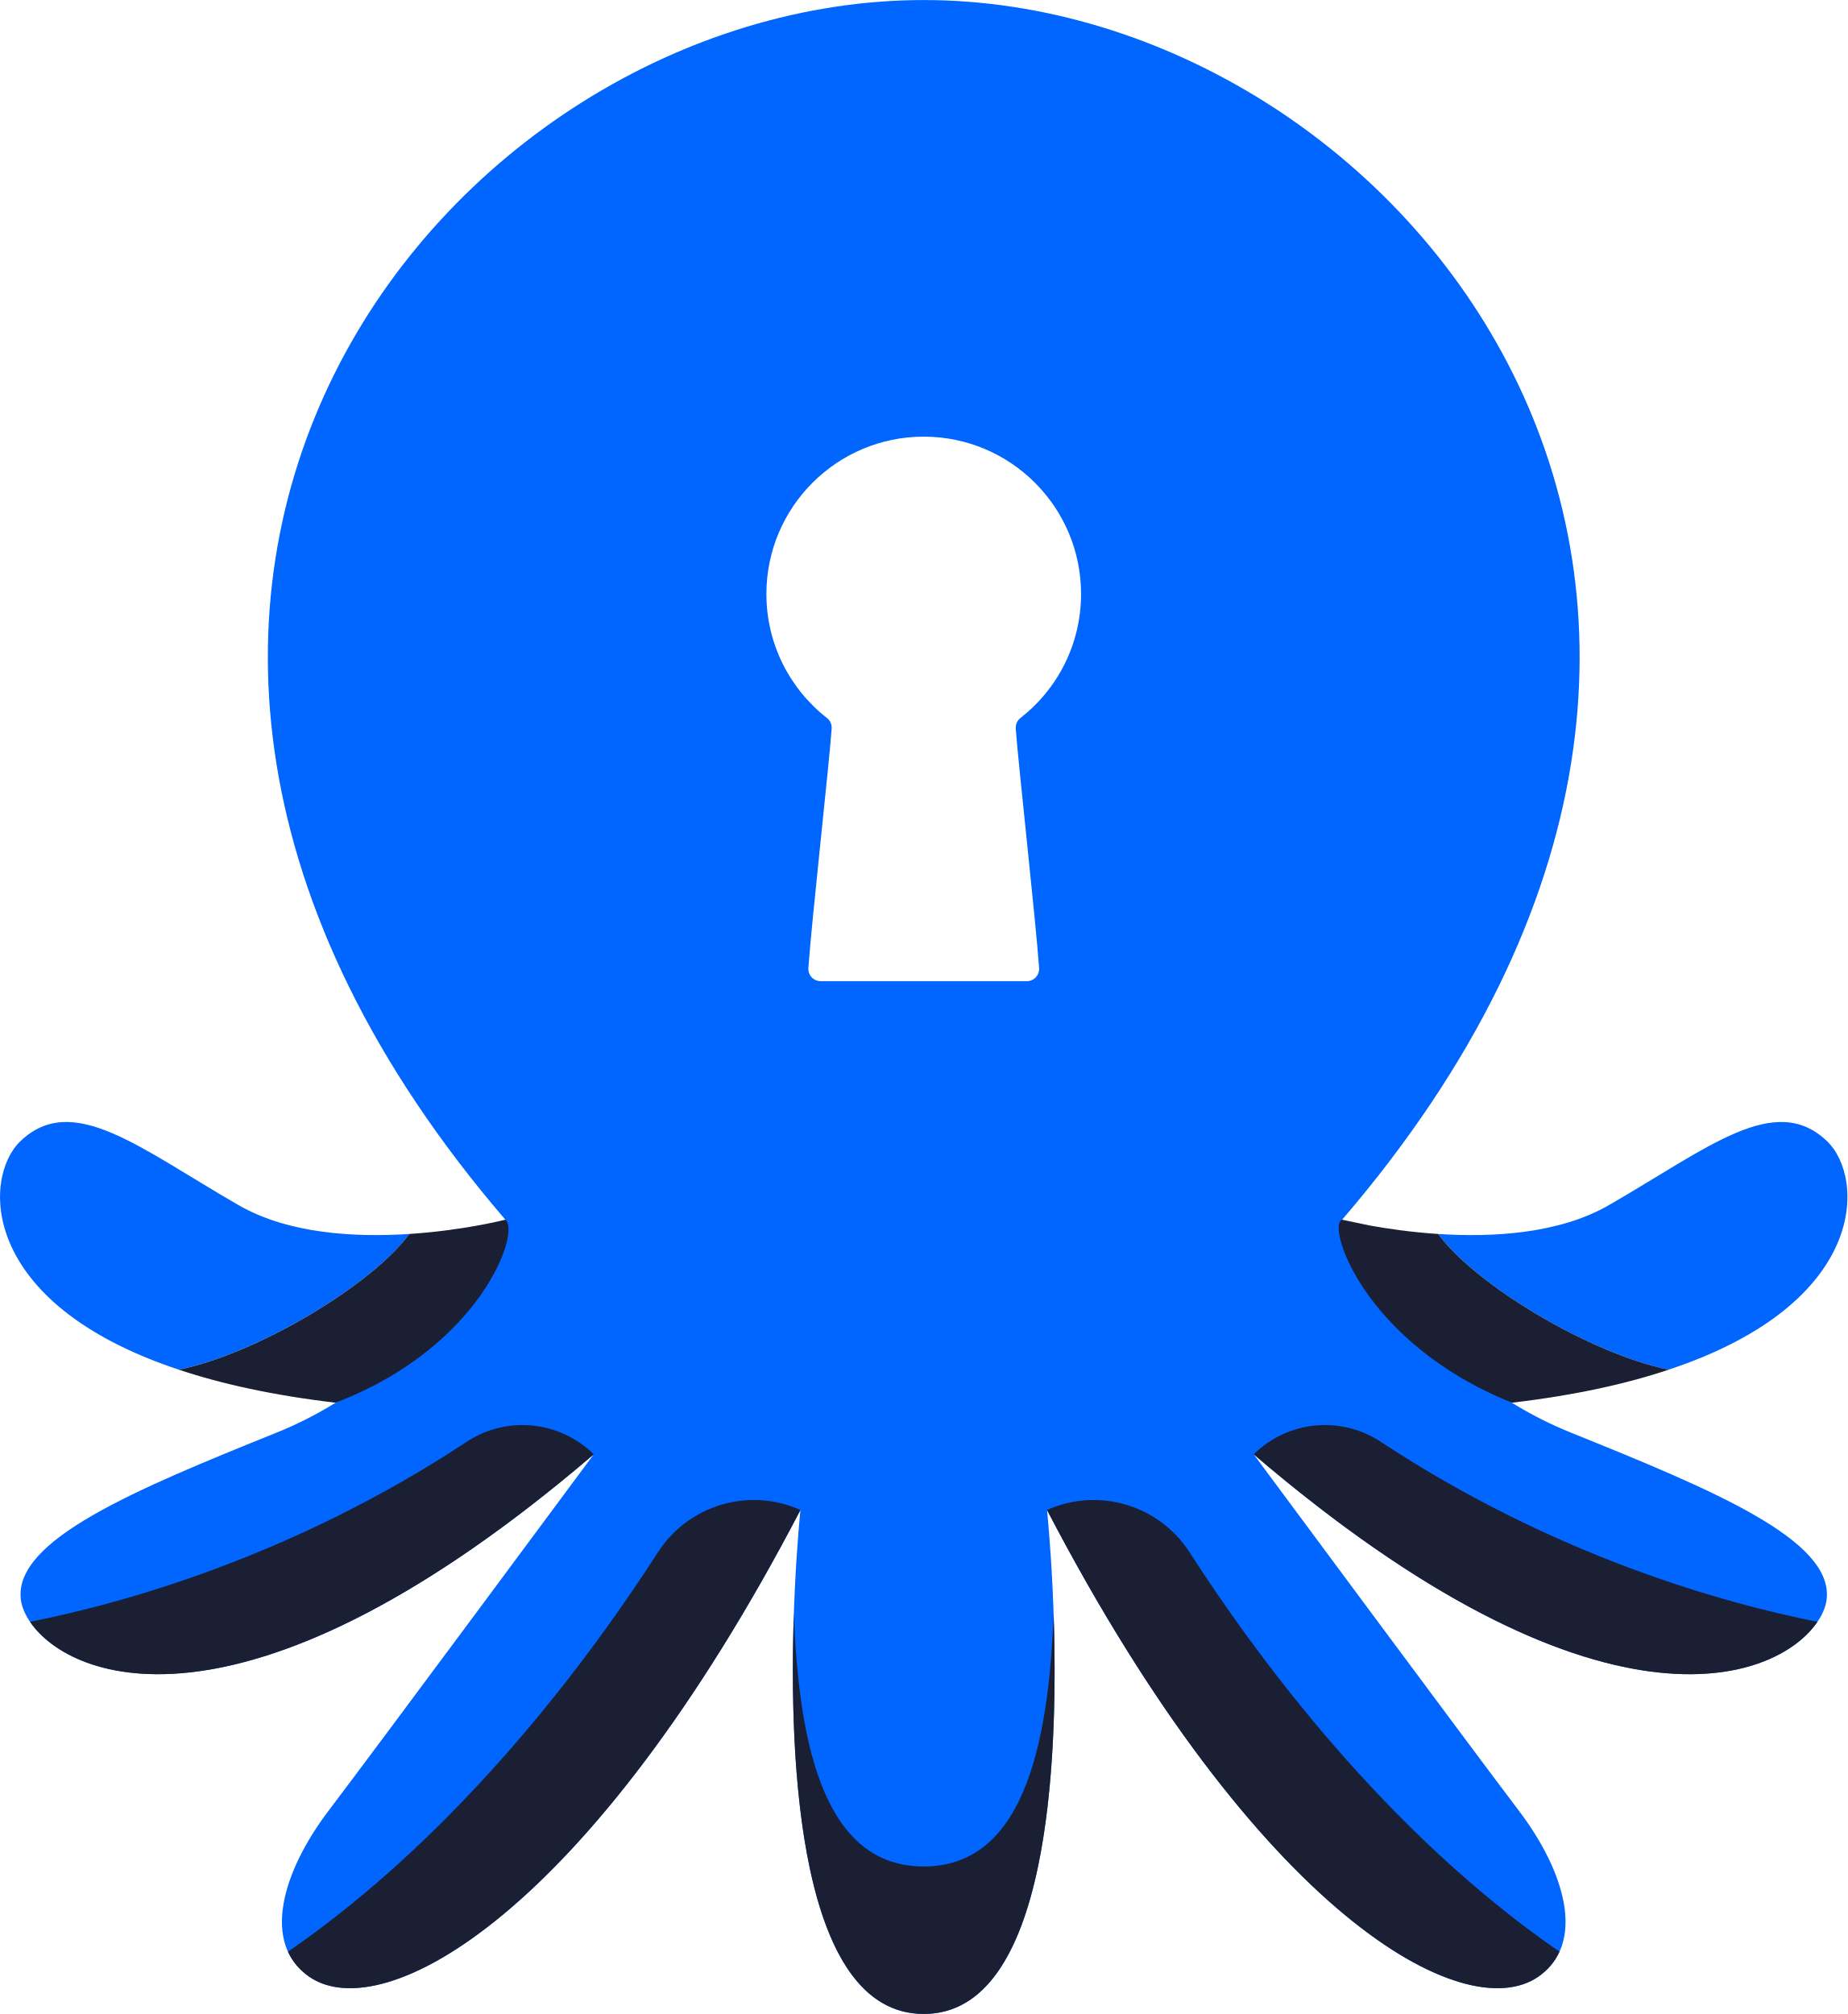
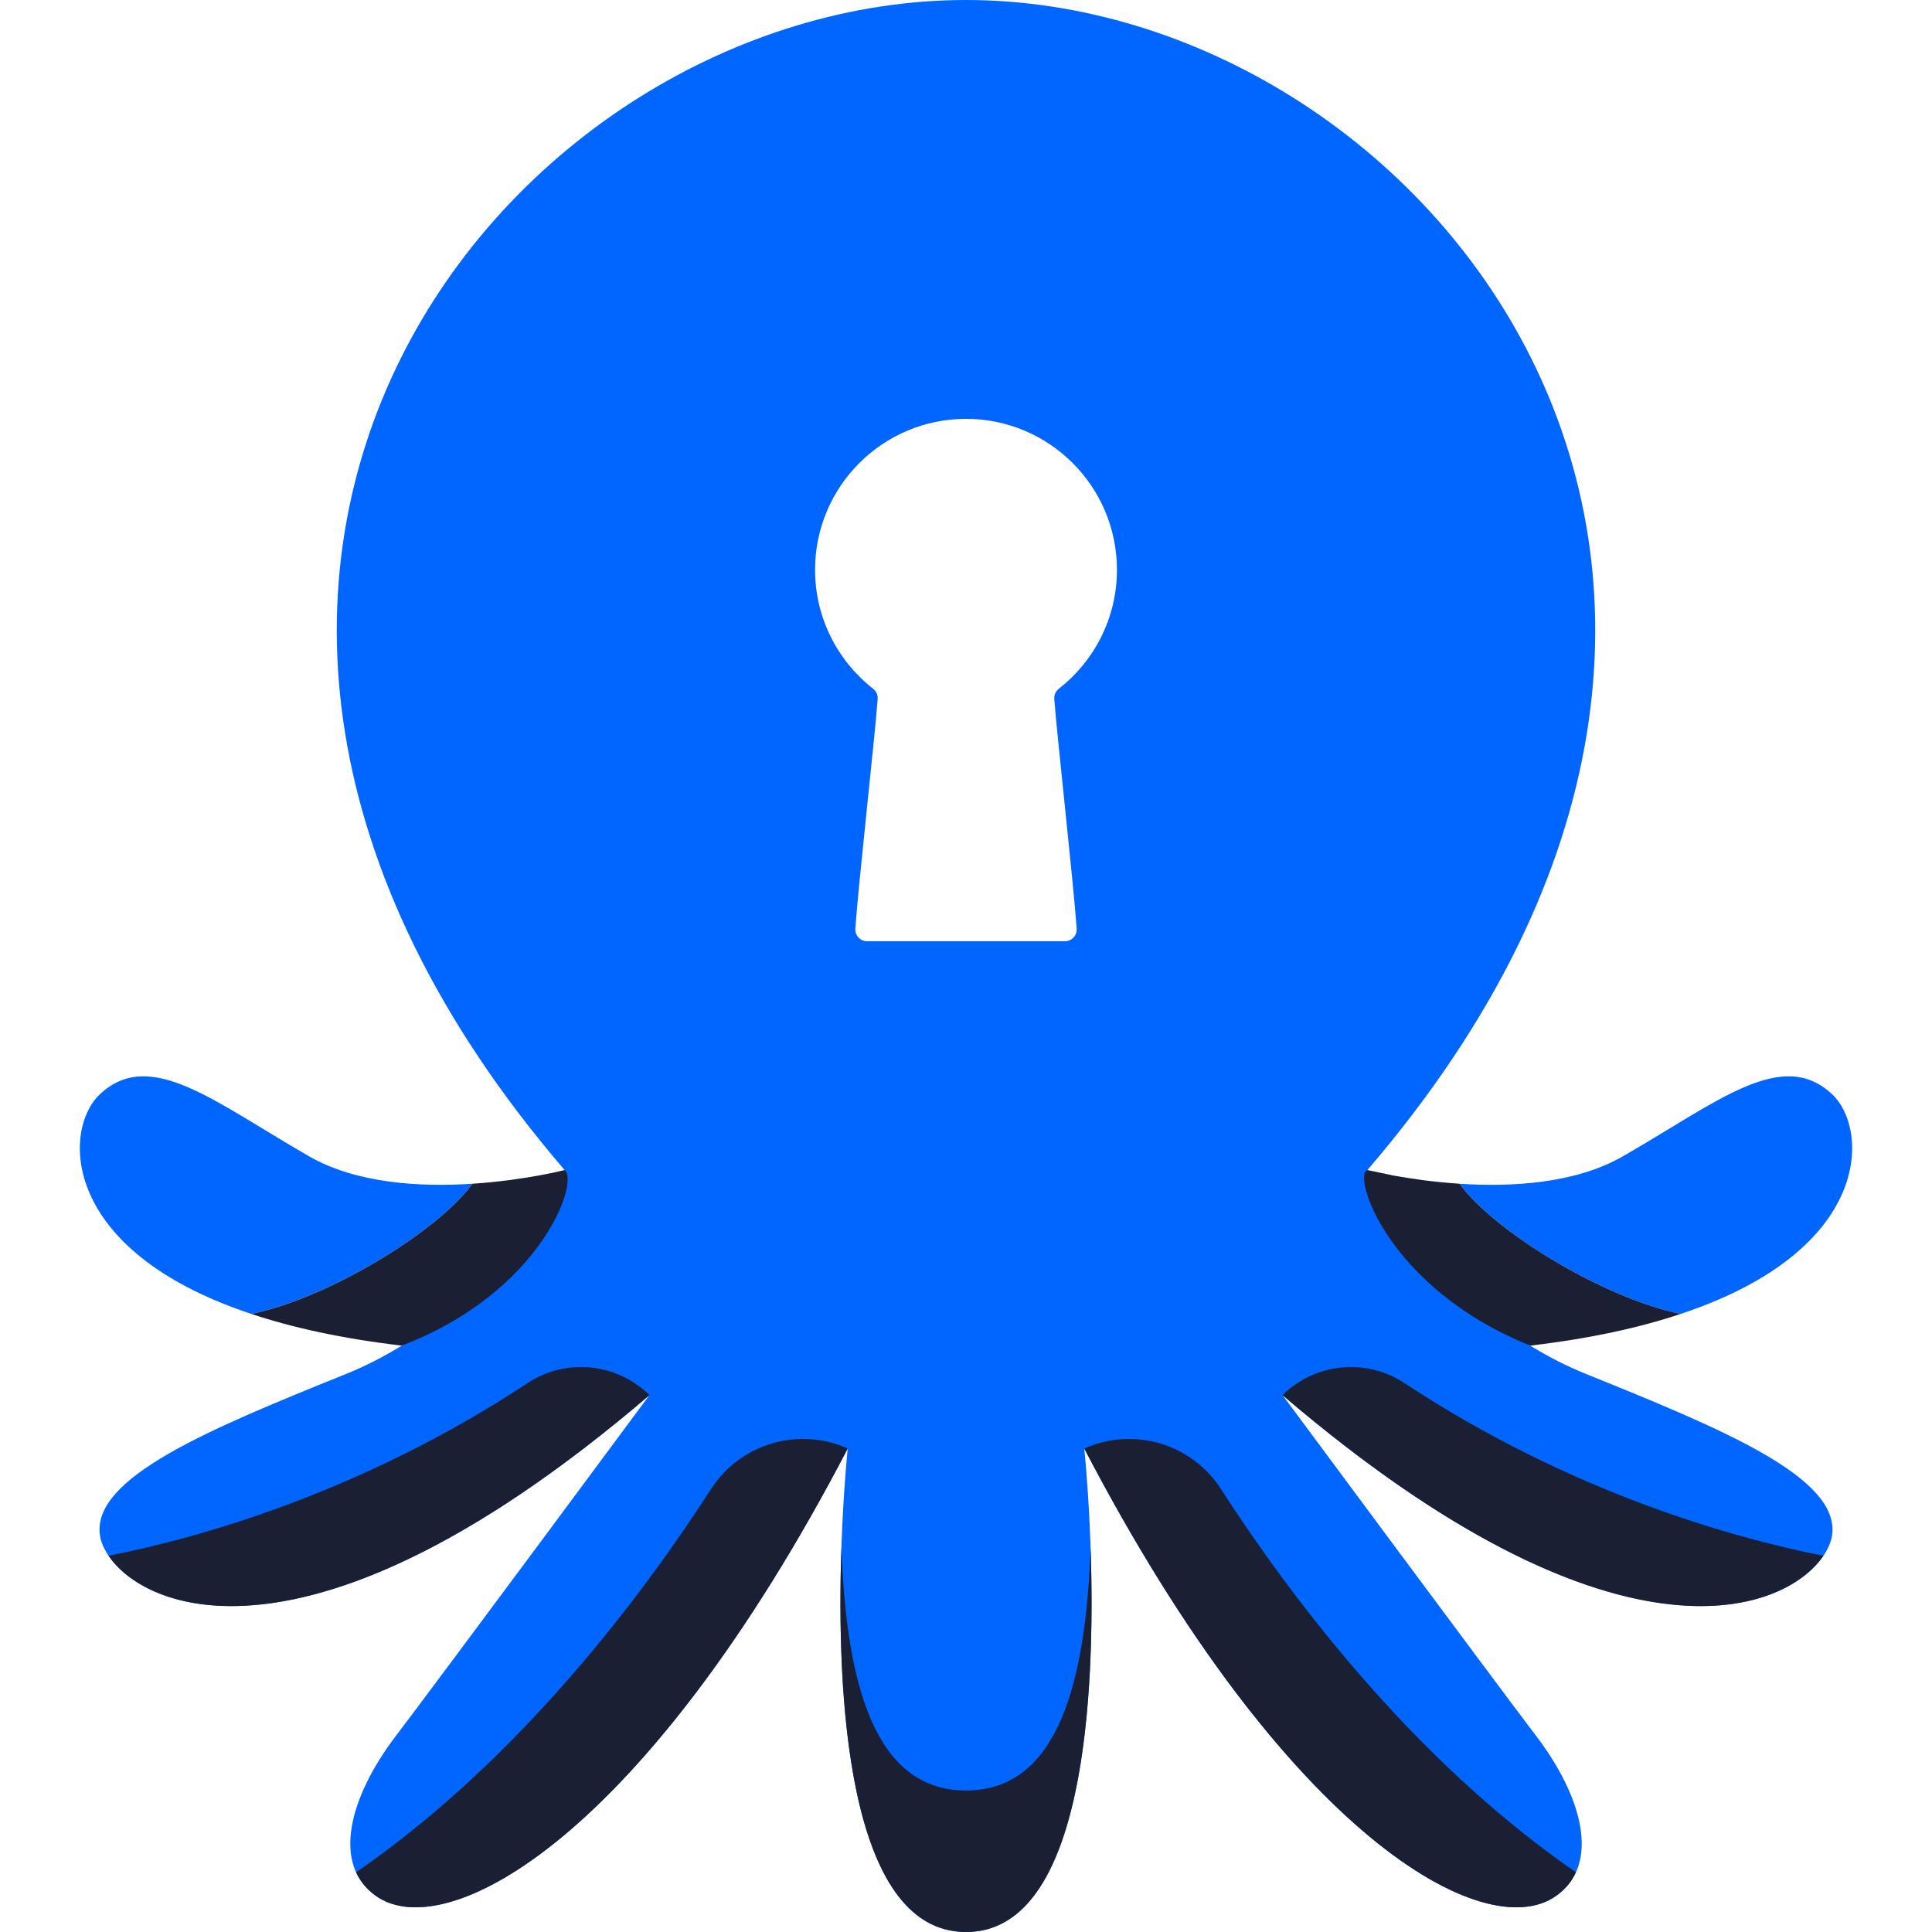
- <svg xmlns="http://www.w3.org/2000/svg" width="100%" height="100%" viewBox="0 0 1879 2048" version="1.1" xml:space="preserve" style="fill-rule:evenodd;clip-rule:evenodd;stroke-linejoin:round;stroke-miterlimit:2;">
-   <path d="M939.35,2047.95c179.726,0 125.369,-512.459 125.369,-512.459c214.521,411.37 424.495,526.849 499.725,474.476c48.311,-33.639 27.765,-105.994 -20.202,-169.101c-47.951,-63.09 -269.346,-361.998 -269.346,-361.998c396.309,338.953 575.519,207.99 582.628,147.524c7.124,-60.481 -115.635,-111.291 -260.566,-169.773c-156.851,-63.278 -232.144,-216.301 -232.144,-216.301c547.754,-638.188 58.497,-1240.27 -425.464,-1240.27c-483.945,0 -973.218,602.08 -425.448,1240.25c0,0 -75.309,153.039 -232.161,216.317c-144.93,58.466 -267.674,109.292 -260.565,169.758c7.109,60.481 186.335,191.444 582.628,-147.509c0,0 -221.396,298.892 -269.346,361.998c-47.951,63.091 -68.497,135.462 -20.187,169.101c75.215,52.373 285.189,-63.106 499.71,-474.492c0,0.016 -54.357,512.475 125.369,512.475l0,0.004Zm523.151,-793.146c54.946,3.606 122.685,-0.05 173.252,-29.126c101.152,-58.169 168.961,-115.917 222.068,-65.341c38.711,36.868 42.677,164.897 -160.948,232.459c-80.689,-16.367 -197.311,-86.971 -234.372,-137.992Zm-1280.67,137.991c-203.63,-67.561 -199.664,-195.59 -160.953,-232.458c53.107,-50.576 120.916,7.172 222.067,65.341c50.568,29.076 118.307,32.732 173.253,29.126c-37.061,51.005 -153.551,121.548 -234.367,137.991Zm862.344,-395.056c3.474,0 6.791,-1.443 9.16,-3.983c2.369,-2.541 3.576,-5.951 3.334,-9.416c-3.398,-48.542 -21.257,-207.946 -23.744,-243.481c-0.292,-4.197 1.542,-8.26 4.883,-10.816c37.459,-29.26 61.534,-74.852 61.534,-126.022c0,-88.303 -71.69,-159.993 -159.992,-159.993c-88.303,0 -159.993,71.69 -159.993,159.993c0,51.171 24.076,96.763 61.508,126.058c3.328,2.548 5.154,6.596 4.861,10.777c-2.438,35.539 -20.297,194.942 -23.695,243.484c-0.242,3.465 0.965,6.875 3.334,9.416c2.369,2.54 5.686,3.983 9.16,3.983l209.65,0Z" style="fill:#06f;" />
-   <path d="M1392.91,1246.19c17.536,3.178 41.985,6.81 69.589,8.609c37.061,51.005 153.551,121.548 234.372,137.992c-43.018,14.434 -95.463,26.061 -159.349,33.591c-151.785,-61.014 -188.869,-181.118 -172.726,-186.085l28.114,5.893Z" style="fill:#1a1f33;" />
-   <path d="M513.902,1240.3c15.904,12.157 -25.041,129.787 -172.723,186.083c-63.624,-7.499 -116.225,-19.167 -159.347,-33.59c80.684,-16.366 197.306,-86.97 234.367,-137.991c53.404,-3.499 94.855,-13.784 97.703,-14.502Z" style="fill:#1a1f33;" />
-   <path d="M30.535,1649.19c41.81,61.56 222.489,129.713 573.269,-170.32c-34.655,-34.232 -88.543,-39.56 -129.213,-12.749c-177.069,116.822 -350.201,164.445 -444.056,183.069Z" style="fill:#1a1f33;fill-rule:nonzero;" />
-   <path d="M813.981,1535.49c-52.357,-23.499 -113.963,-5.141 -145.024,43.123c-67.512,104.916 -199.053,284.033 -376.107,406.027c4.469,9.796 11.453,18.389 21.405,25.326c75.231,52.373 285.205,-63.106 499.726,-474.476Z" style="fill:#1a1f33;fill-rule:nonzero;" />
-   <path d="M1848.16,1649.19c-41.811,61.56 -222.489,129.713 -573.269,-170.32c34.655,-34.232 88.558,-39.56 129.212,-12.749c177.07,116.822 350.202,164.445 444.057,183.069Z" style="fill:#1a1f33;fill-rule:nonzero;" />
-   <path d="M1064.72,1535.49c52.357,-23.499 113.963,-5.141 145.024,43.123c67.512,104.916 199.053,284.033 376.107,406.027c-4.469,9.796 -11.453,18.389 -21.406,25.326c-75.23,52.373 -285.204,-63.106 -499.725,-474.476Z" style="fill:#1a1f33;fill-rule:nonzero;" />
-   <path d="M939.35,1897.97c-98.792,0 -126.853,-117.338 -132.087,-256.784c-5.063,150.024 4.859,406.761 132.087,406.761c127.228,0 137.149,-256.737 132.087,-406.761c-5.234,139.446 -33.295,256.784 -132.087,256.784Z" style="fill:#1a1f33;fill-rule:nonzero;" />
+ <svg xmlns="http://www.w3.org/2000/svg" style="isolation:isolate" viewBox="0 0 512 512" width="512pt" height="512pt">
+   <defs>
+     <clipPath id="_clipPath_VjWrWRSJ1o88FY9Aq3YhombO655SRlQ6">
+       <rect width="512" height="512" />
+     </clipPath>
+   </defs>
+   <g clip-path="url(#_clipPath_VjWrWRSJ1o88FY9Aq3YhombO655SRlQ6)">
+     <g>
+       <path d=" M 256 512 C 300.934 512 287.344 383.879 287.344 383.879 C 340.977 486.727 393.473 515.598 412.281 502.504 C 424.359 494.094 419.223 476.004 407.23 460.227 C 395.242 444.453 339.891 369.723 339.891 369.723 C 438.973 454.465 483.777 421.723 485.555 406.605 C 487.336 391.484 456.644 378.781 420.41 364.16 C 381.195 348.34 362.371 310.082 362.371 310.082 C 499.316 150.528 376.996 0 256 0 C 135.008 0 12.684 150.527 149.633 310.077 C 149.633 310.077 130.805 348.339 91.59 364.159 C 55.356 378.776 24.668 391.483 26.446 406.601 C 28.223 421.722 73.032 454.464 172.11 369.722 C 172.11 369.722 116.758 444.448 104.77 460.226 C 92.782 475.999 87.645 494.093 99.723 502.503 C 118.528 515.597 171.024 486.726 224.656 383.874 C 224.656 383.878 211.066 511.999 256 511.999 L 256 512 L 256 512 Z  M 386.794 313.704 C 400.531 314.606 417.467 313.692 430.109 306.422 C 455.398 291.879 472.351 277.442 485.629 290.086 C 495.307 299.304 496.299 331.312 445.39 348.204 C 425.217 344.112 396.06 326.46 386.794 313.704 L 386.794 313.704 Z  M 66.611 348.203 C 15.701 331.312 16.693 299.304 26.371 290.086 C 39.649 277.442 56.602 291.879 81.891 306.422 C 94.533 313.692 111.469 314.606 125.206 313.704 C 115.94 326.456 86.816 344.092 66.611 348.203 L 66.611 348.203 Z  M 282.208 249.435 C 283.076 249.435 283.905 249.074 284.498 248.439 C 285.09 247.804 285.392 246.951 285.331 246.085 C 284.482 233.949 280.017 194.096 279.395 185.212 C 279.322 184.162 279.78 183.147 280.616 182.507 C 289.981 175.192 296 163.794 296 151 C 296 128.924 278.077 111 256 111 C 233.923 111 216 128.924 216 151 C 216 163.794 222.019 175.192 231.378 182.516 C 232.21 183.154 232.666 184.166 232.593 185.211 C 231.983 194.096 227.518 233.949 226.669 246.085 C 226.608 246.951 226.91 247.804 227.502 248.439 C 228.095 249.074 228.924 249.435 229.793 249.435 L 282.208 249.435 L 282.208 249.435 Z " fill-rule="evenodd" fill="rgb(0,102,255)" />
+       <path d=" M 369.396 311.55 C 373.78 312.345 379.892 313.253 386.794 313.703 C 396.059 326.455 425.183 344.091 445.389 348.202 C 434.634 351.811 421.523 354.718 405.55 356.601 C 367.602 341.346 358.331 311.319 362.367 310.077 L 369.396 311.55 L 369.396 311.55 Z " fill-rule="evenodd" fill="rgb(26,31,51)" />
+       <path d=" M 149.633 310.078 C 153.609 313.117 143.372 342.526 106.45 356.601 C 90.543 354.726 77.393 351.809 66.612 348.203 C 86.784 344.111 115.94 326.459 125.206 313.704 C 138.558 312.829 148.921 310.257 149.633 310.078 L 149.633 310.078 Z " fill-rule="evenodd" fill="rgb(26,31,51)" />
+       <path d=" M 28.785 412.305 C 39.238 427.696 84.41 444.735 172.11 369.723 C 163.445 361.165 149.973 359.833 139.805 366.536 C 95.535 395.743 52.25 407.649 28.785 412.305 L 28.785 412.305 Z " fill="rgb(26,31,51)" />
+       <path d=" M 224.656 383.879 C 211.566 378.004 196.164 382.594 188.399 394.66 C 171.52 420.89 138.633 465.672 94.367 496.172 C 95.485 498.621 97.231 500.769 99.719 502.504 C 118.528 515.597 171.024 486.726 224.656 383.879 L 224.656 383.879 Z " fill="rgb(26,31,51)" />
+       <path d=" M 483.213 412.305 C 472.76 427.696 427.589 444.735 339.889 369.723 C 348.554 361.165 362.03 359.833 372.194 366.536 C 416.464 395.743 459.749 407.649 483.213 412.305 Z " fill="rgb(26,31,51)" />
+       <path d=" M 287.344 383.879 C 300.434 378.004 315.836 382.594 323.602 394.66 C 340.481 420.89 373.367 465.672 417.633 496.172 C 416.516 498.621 414.77 500.769 412.281 502.504 C 393.473 515.597 340.977 486.726 287.344 383.879 L 287.344 383.879 Z " fill="rgb(26,31,51)" />
+       <path d=" M 256 474.503 C 231.301 474.503 224.285 445.167 222.977 410.304 C 221.711 447.812 224.192 511.999 256 511.999 C 287.809 511.999 290.289 447.812 289.023 410.304 C 287.715 445.167 280.699 474.503 256 474.503 L 256 474.503 Z " fill="rgb(26,31,51)" />
+     </g>
+   </g>
</svg>
